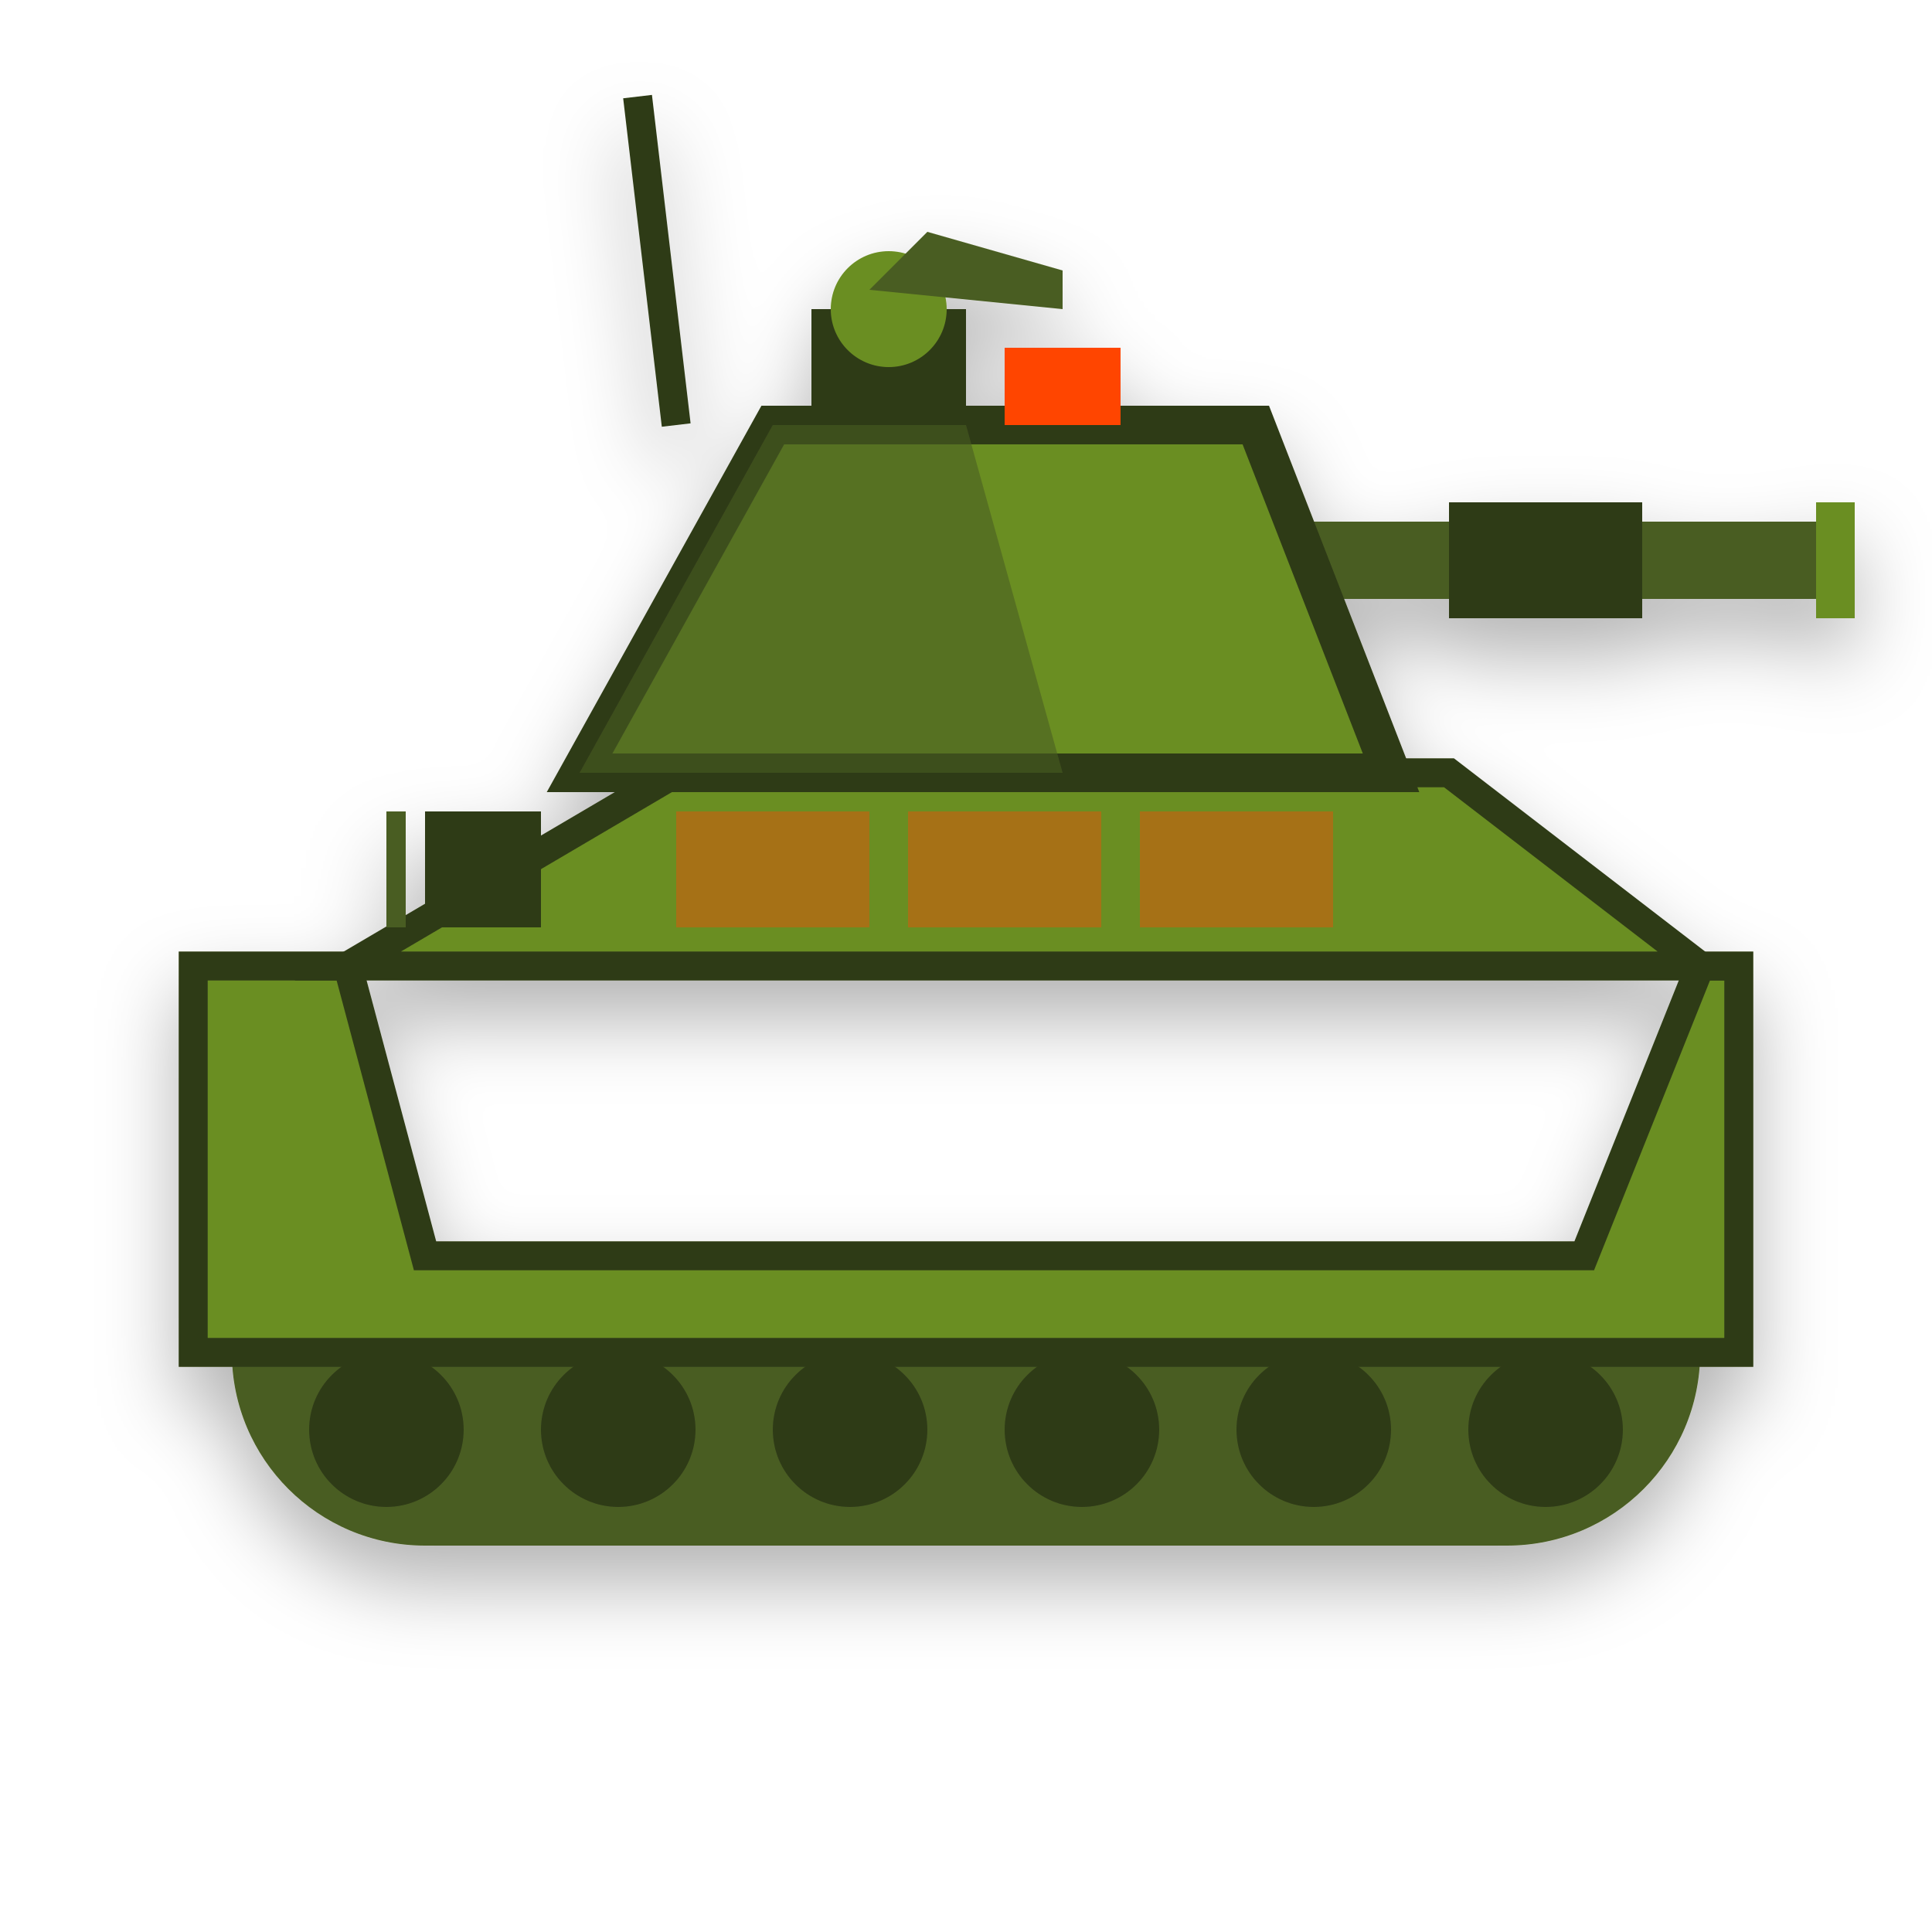
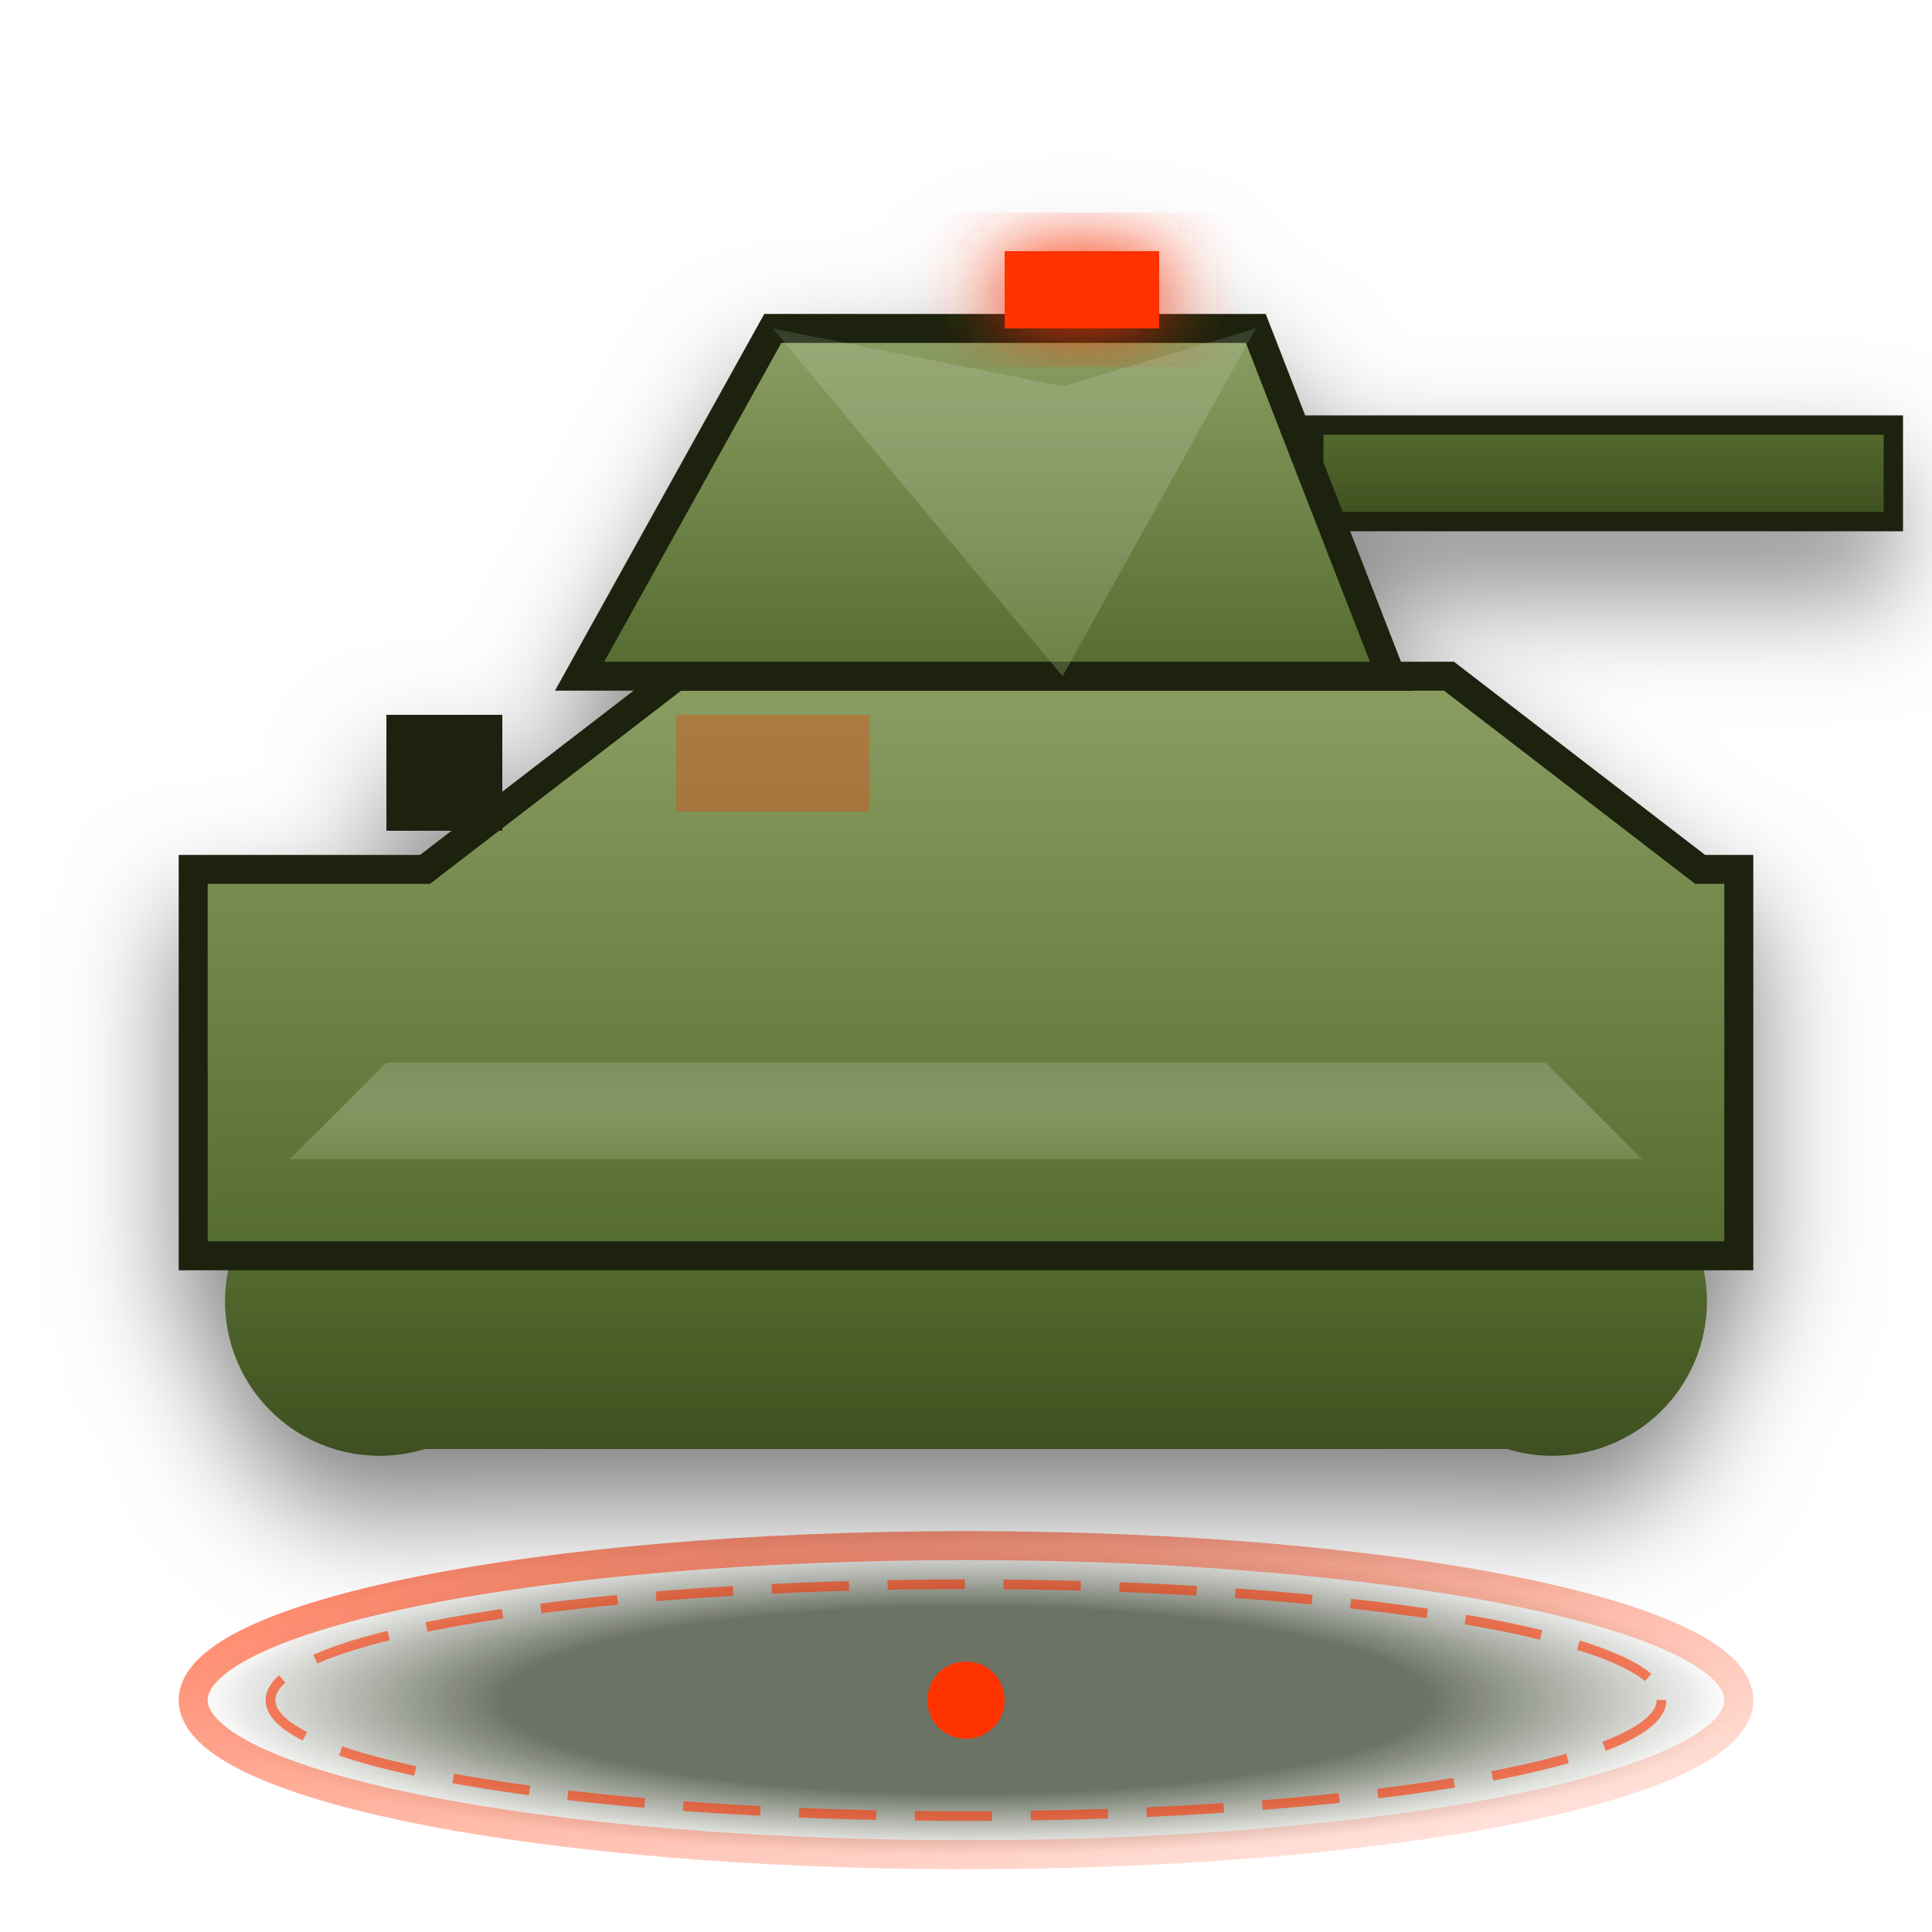
<svg xmlns="http://www.w3.org/2000/svg" viewBox="0 0 100 100">
  <defs>
    <filter id="drop-shadow" x="-20%" y="-20%" width="140%" height="140%">
-       <feDropShadow dx="0" dy="2" stdDeviation="2" flood-color="rgba(0,0,0,0.3)" />
+       <feDropShadow dx="0" dy="3" stdDeviation="3" flood-color="rgba(0,0,0,0.5)" />
    </filter>
+     <filter id="glow" x="-50%" y="-50%" width="200%" height="200%">
+       <feGaussianBlur stdDeviation="2" result="blur" />
+       <feMerge>
+         <feMergeNode in="blur" />
+         <feMergeNode in="SourceGraphic" />
+       </feMerge>
+     </filter>
+     <linearGradient id="mainGrad" x1="0%" y1="0%" x2="0%" y2="100%">
+       <stop offset="0%" stop-color="#8b9e63" />
+       <stop offset="100%" stop-color="#556b2f" />
+     </linearGradient>
+     <linearGradient id="lightGrad" x1="0%" y1="0%" x2="0%" y2="100%">
+       <stop offset="0%" stop-color="#ffffff" stop-opacity="0.3" />
+       <stop offset="100%" stop-color="#8b9e63" />
+     </linearGradient>
+     <linearGradient id="darkGrad" x1="0%" y1="0%" x2="0%" y2="100%">
+       <stop offset="0%" stop-color="#556b2f" />
+       <stop offset="100%" stop-color="#3e4f20" />
+     </linearGradient>
+     <linearGradient id="accentGrad" x1="0%" y1="0%" x2="100%" y2="100%">
+       <stop offset="0%" stop-color="#ff3300" stop-opacity="0.8" />
+       <stop offset="100%" stop-color="#ff3300" stop-opacity="0.1" />
+     </linearGradient>
+     <radialGradient id="baseGrad" cx="50%" cy="50%" r="50%">
+       <stop offset="60%" stop-color="#1a240c" stop-opacity="0.8" />
+       <stop offset="100%" stop-color="#1a240c" stop-opacity="0" />
+     </radialGradient>
  </defs>
+   <ellipse cx="50" cy="88" rx="40" ry="8" fill="url(#baseGrad)" stroke="url(#accentGrad)" stroke-width="1.5" opacity="0.8" />
+   <ellipse cx="50" cy="88" rx="36" ry="6" fill="none" stroke="#ff3300" stroke-width="0.5" opacity="0.6" stroke-dasharray="4 2" />
+   <circle cx="50" cy="88" r="2" fill="#ff3300" />
  <g filter="url(#drop-shadow)">
-     <g>
-       <path d="M 12 70 A 10 10 0 0 0 22 80 L 78 80 A 10 10 0 0 0 88 70 Z" fill="#4a5d23" />
-       <circle cx="20" cy="74" r="4" fill="#2e3b18" />
-       <circle cx="32" cy="74" r="4" fill="#2e3b18" />
-       <circle cx="44" cy="74" r="4" fill="#2e3b18" />
-       <circle cx="56" cy="74" r="4" fill="#2e3b18" />
-       <circle cx="68" cy="74" r="4" fill="#2e3b18" />
-       <circle cx="80" cy="74" r="4" fill="#2e3b18" />
-       <polygon points="10,50 18,50 22,65 82,65 88,50 90,50 90,70 10,70" fill="#6b8e23" stroke="#2e3b18" stroke-width="1.5" />
-       <polygon points="18,50 35,40 75,40 88,50" fill="#6b8e23" stroke="#2e3b18" stroke-width="1.5" />
-       <rect x="35" y="42" width="10" height="6" fill="#ff4500" opacity="0.4" />
-       <rect x="47" y="42" width="10" height="6" fill="#ff4500" opacity="0.4" />
-       <rect x="59" y="42" width="10" height="6" fill="#ff4500" opacity="0.4" />
-       <rect x="68" y="27" width="28" height="4" fill="#4a5d23" />
-       <rect x="75" y="26" width="10" height="6" fill="#2e3b18" />
-       <rect x="94" y="26" width="2" height="6" fill="#6b8e23" />
-       <polygon points="30,40 40,22 65,22 72,40" fill="#6b8e23" stroke="#2e3b18" stroke-width="2" />
-       <polygon points="40,22 50,22 55,40 30,40" fill="#4a5d23" opacity="0.6" />
-       <rect x="42" y="16" width="8" height="6" fill="#2e3b18" />
-       <circle cx="46" cy="16" r="3" fill="#6b8e23" />
-       <rect x="52" y="18" width="6" height="4" fill="#ff4500" />
-       <line x1="35" y1="22" x2="33" y2="5" stroke="#2e3b18" stroke-width="1.5" />
-       <polygon points="45,15 48,12 55,14 55,16" fill="#4a5d23" />
-       <rect x="22" y="42" width="6" height="6" fill="#2e3b18" />
-       <rect x="20" y="42" width="1" height="6" fill="#4a5d23" />
+     <g transform="translate(0,-5)">
+       <path d="M 12 70 A 8 8 0 0 0 22 80 L 78 80 A 8 8 0 0 0 88 70 Z" fill="url(#darkGrad)" />
+       <polygon points="10,50 22,50 35,40 75,40 88,50 90,50 90,70 10,70" fill="url(#mainGrad)" stroke="#1a240c" stroke-width="1.5" />
+       <polygon points="20,60 80,60 85,65 15,65" fill="url(#lightGrad)" opacity="0.5" />
+       <rect x="35" y="42" width="10" height="5" fill="#ff3300" opacity="0.3" />
+       <rect x="68" y="27" width="30" height="5" fill="url(#darkGrad)" stroke="#1a240c" stroke-width="1" />
+       <polygon points="30,40 40,22 65,22 72,40" fill="url(#mainGrad)" stroke="#1a240c" stroke-width="1.5" />
+       <polygon points="40,22 55,25 65,22 55,40" fill="url(#lightGrad)" opacity="0.4" />
+       <rect x="52" y="18" width="8" height="4" fill="#ff3300" filter="url(#glow)" />
+       <rect x="20" y="42" width="6" height="6" fill="#1a240c" />
    </g>
  </g>
</svg>
